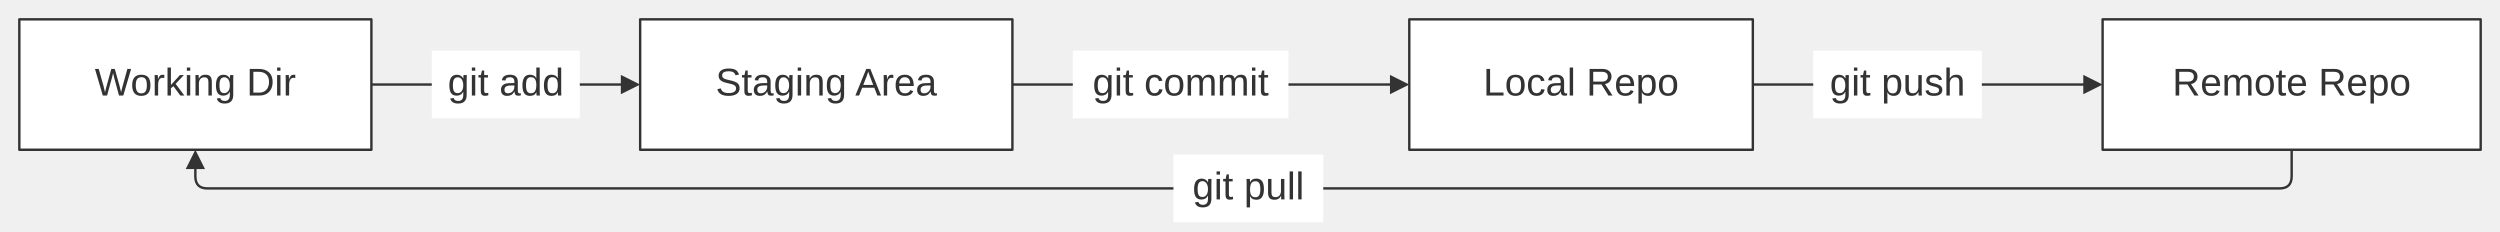
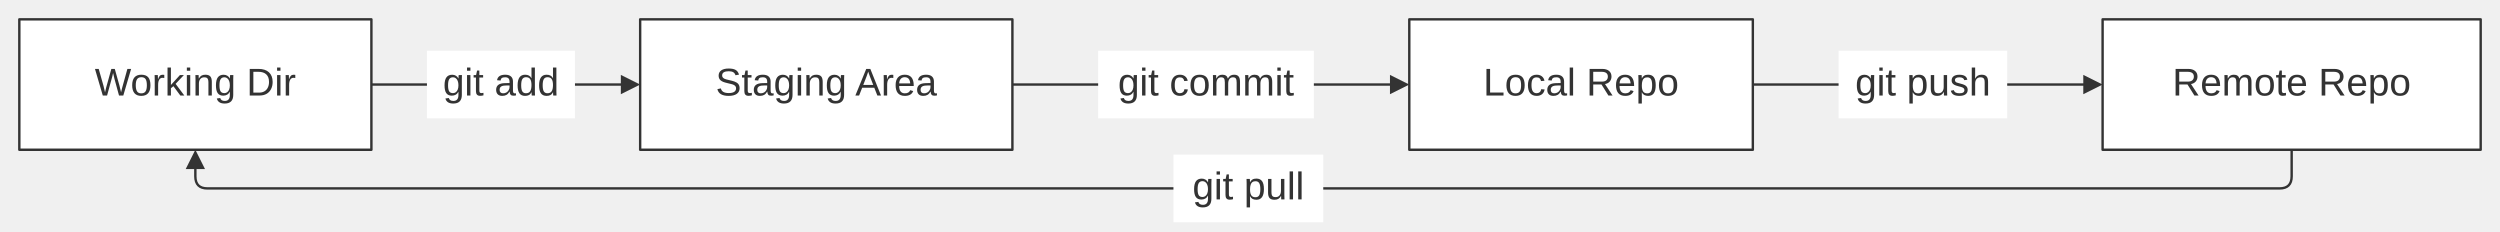
<svg xmlns="http://www.w3.org/2000/svg" width="100%" viewBox="0 0 1034.94 96.00" style="max-width: 1034.94px; background-color: transparent;" font-family="&quot;trebuchet ms&quot;, verdana, arial, sans-serif" font-size="16.00">
  <defs>
    <marker id="arrowhead" viewBox="0 0 10.00 10.00" refX="5.00" refY="5.00" markerWidth="8.00" markerHeight="8.00" orient="auto-start-reverse" markerUnits="userSpaceOnUse">
      <path d="M 0 0 L 10.00 5.00 L 0 10.00 z" fill="#333" />
    </marker>
  </defs>
  <g transform="translate(0.00,0.00)">
    <g class="edgePaths">
      <path d="M153.75,35.00 L261.01,35.00" stroke="#333" stroke-width="1.00" fill="none" stroke-linecap="round" stroke-linejoin="round" marker-end="url(#arrowhead)" />
      <path d="M419.11,35.00 L579.41,35.00" stroke="#333" stroke-width="1.00" fill="none" stroke-linecap="round" stroke-linejoin="round" marker-end="url(#arrowhead)" />
      <path d="M725.63,35.00 L866.43,35.00" stroke="#333" stroke-width="1.00" fill="none" stroke-linecap="round" stroke-linejoin="round" marker-end="url(#arrowhead)" />
      <path d="M948.69,62.00 L948.69,73.00 Q948.69,78.00 943.69,78.00 L85.87,78.00 Q80.87,78.00 80.87,73.00 L80.87,66.00" stroke="#333" stroke-width="1.00" fill="none" stroke-linecap="round" stroke-linejoin="round" marker-end="url(#arrowhead)" />
    </g>
    <g class="nodes">
      <rect x="583.41" y="8.00" width="142.22" height="54.00" fill="white" stroke="#333" stroke-width="1.00" stroke-linejoin="round" />
      <text x="654.52" y="35.00" text-anchor="middle" dominant-baseline="middle" fill="#333">Local Repo</text>
      <rect x="870.43" y="8.00" width="156.51" height="54.00" fill="white" stroke="#333" stroke-width="1.00" stroke-linejoin="round" />
      <text x="948.69" y="35.00" text-anchor="middle" dominant-baseline="middle" fill="#333">Remote Repo</text>
      <rect x="265.01" y="8.00" width="154.10" height="54.00" fill="white" stroke="#333" stroke-width="1.00" stroke-linejoin="round" />
      <text x="342.06" y="35.00" text-anchor="middle" dominant-baseline="middle" fill="#333">Staging Area</text>
      <rect x="8.00" y="8.00" width="145.75" height="54.00" fill="white" stroke="#333" stroke-width="1.00" stroke-linejoin="round" />
      <text x="80.87" y="35.00" text-anchor="middle" dominant-baseline="middle" fill="#333">Working Dir</text>
    </g>
    <g class="edgeLabels">
-       <rect x="178.75" y="21.00" width="61.27" height="28.00" fill="white" />
-       <text x="209.38" y="35.00" text-anchor="middle" dominant-baseline="middle" fill="#333">git add</text>
-       <rect x="444.11" y="21.00" width="89.29" height="28.00" fill="white" />
-       <text x="488.76" y="35.00" text-anchor="middle" dominant-baseline="middle" fill="#333">git commit</text>
-       <rect x="750.63" y="21.00" width="69.80" height="28.00" fill="white" />
-       <text x="785.53" y="35.00" text-anchor="middle" dominant-baseline="middle" fill="#333">git push</text>
+       <rect x="176.75" y="21.00" width="61.27" height="28.00" fill="white" />
+       <text x="207.38" y="35.00" text-anchor="middle" dominant-baseline="middle" fill="#333">git add</text>
+       <rect x="454.61" y="21.00" width="89.29" height="28.00" fill="white" />
+       <text x="499.26" y="35.00" text-anchor="middle" dominant-baseline="middle" fill="#333">git commit</text>
+       <rect x="761.13" y="21.00" width="69.80" height="28.00" fill="white" />
+       <text x="796.03" y="35.00" text-anchor="middle" dominant-baseline="middle" fill="#333">git push</text>
      <rect x="485.78" y="64.00" width="62.01" height="28.00" fill="white" />
      <text x="516.78" y="78.00" text-anchor="middle" dominant-baseline="middle" fill="#333">git pull</text>
    </g>
  </g>
</svg>
